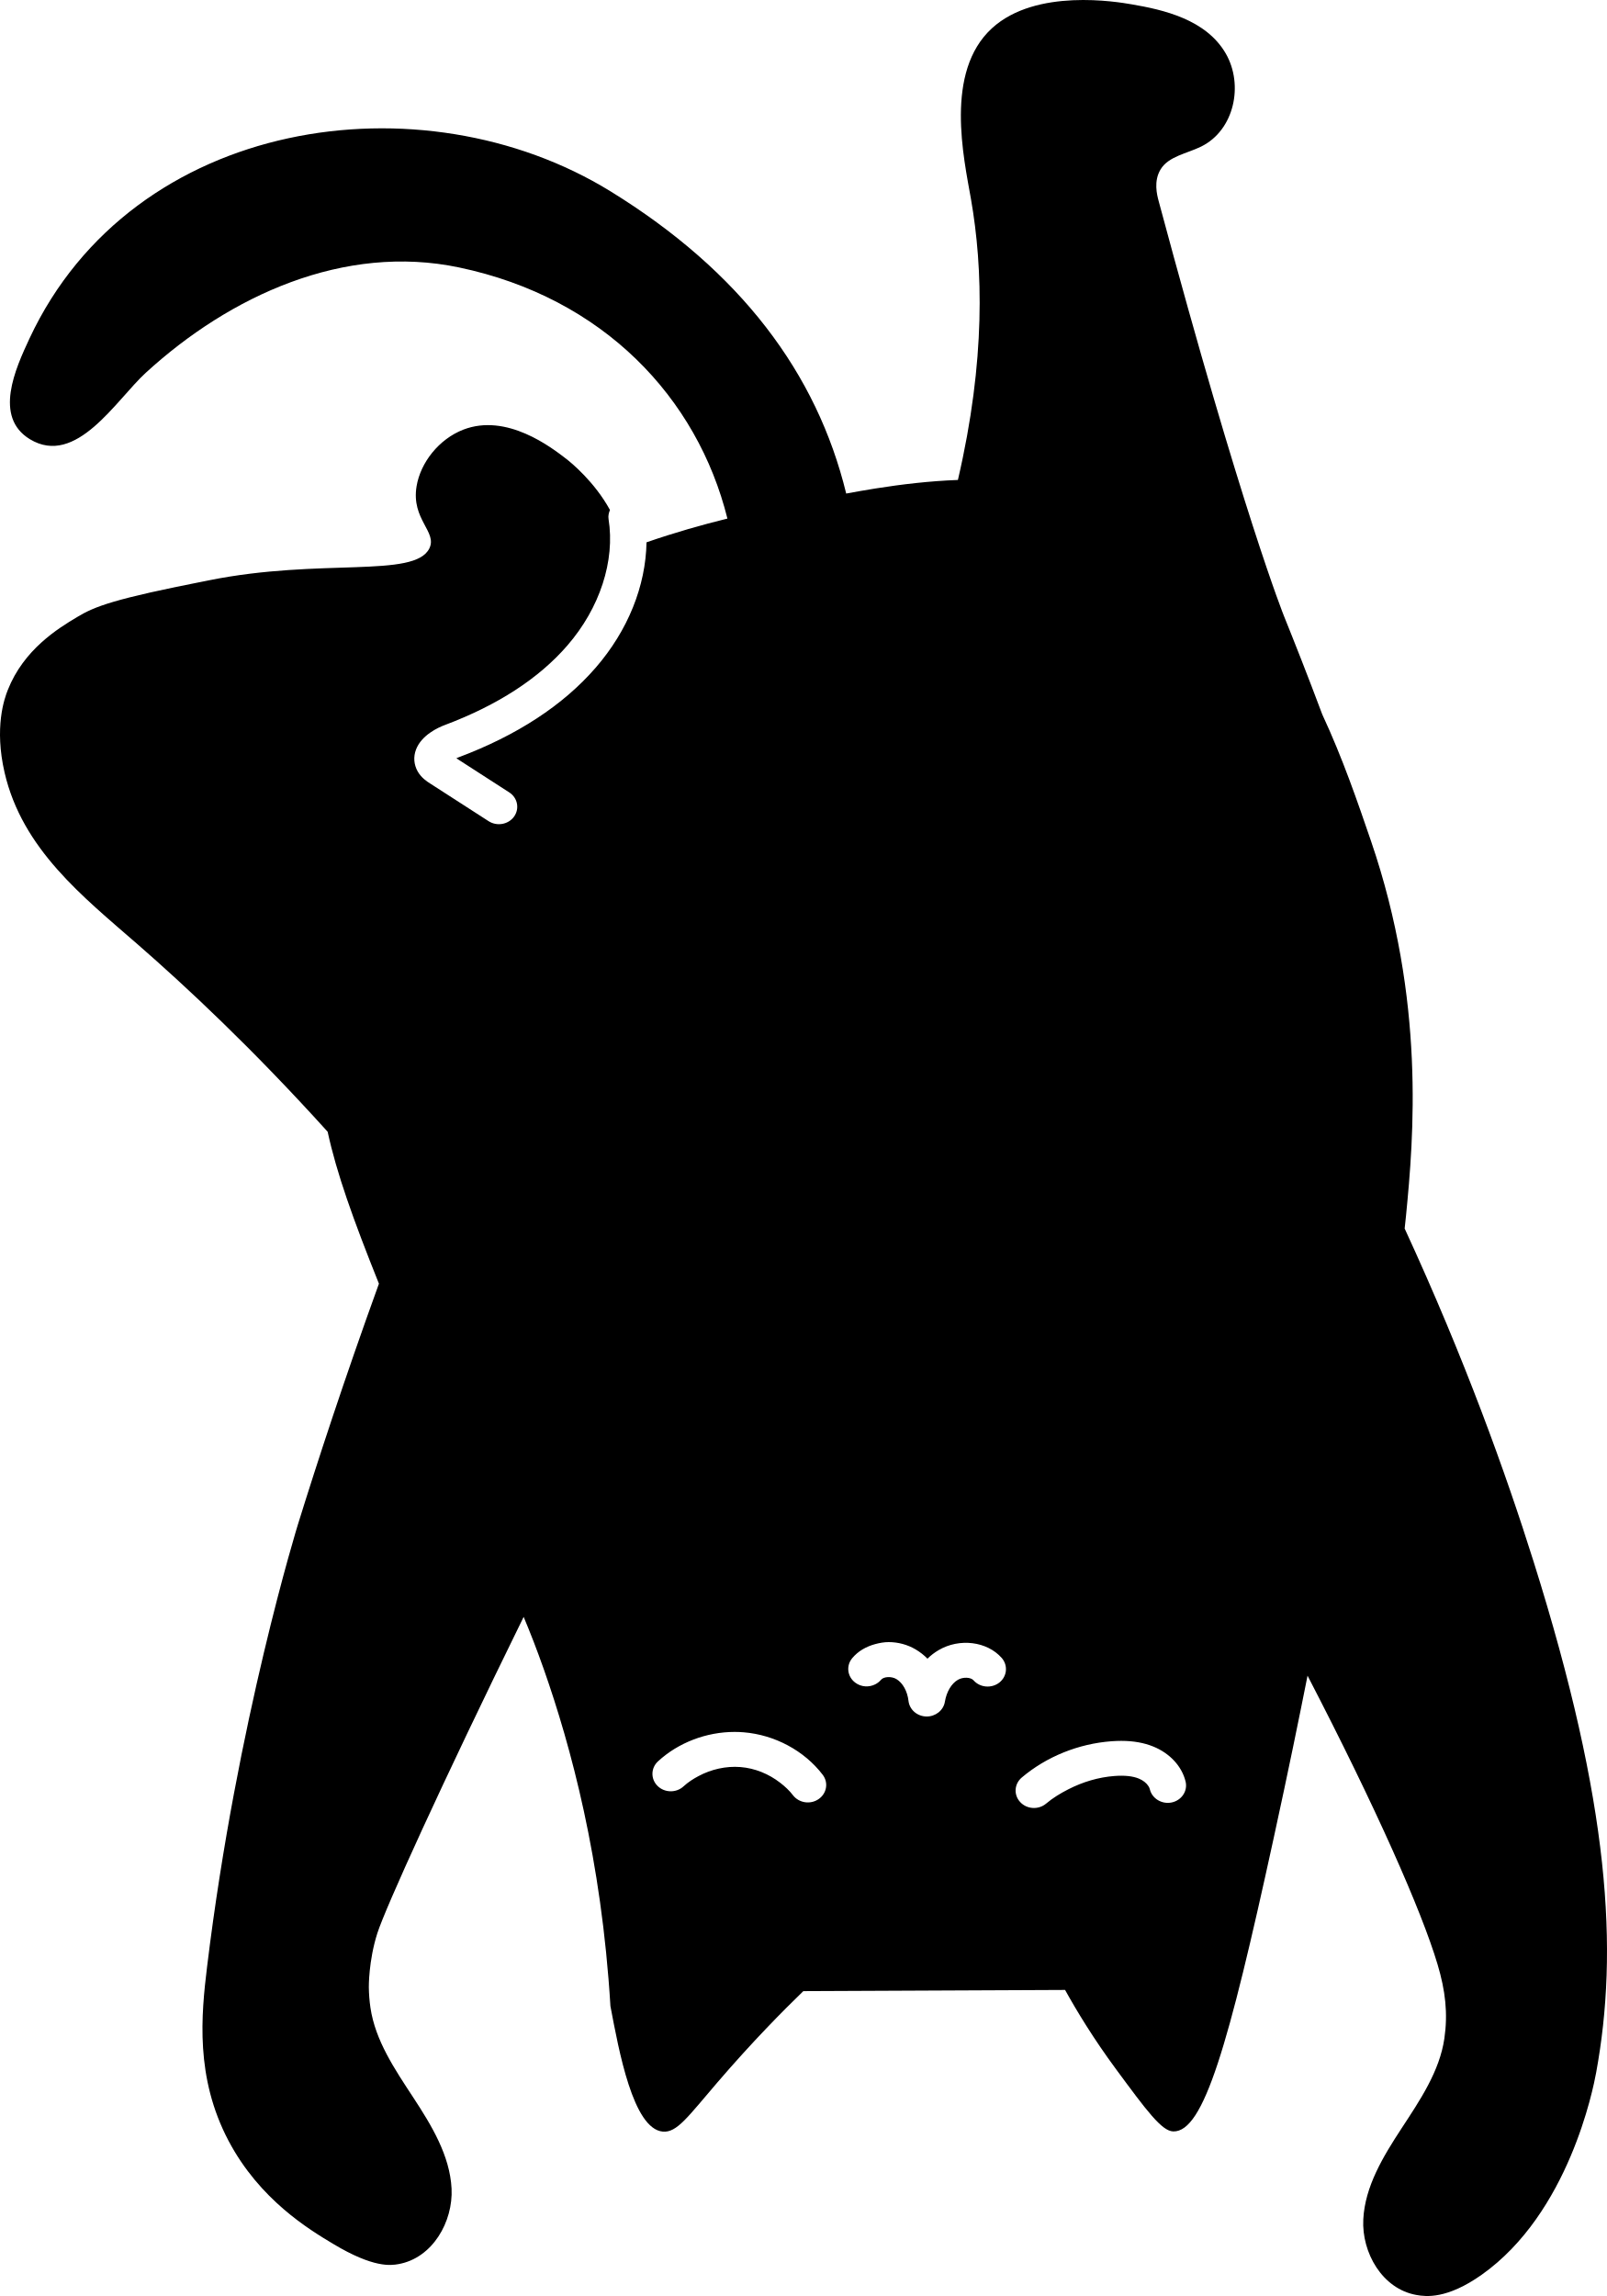
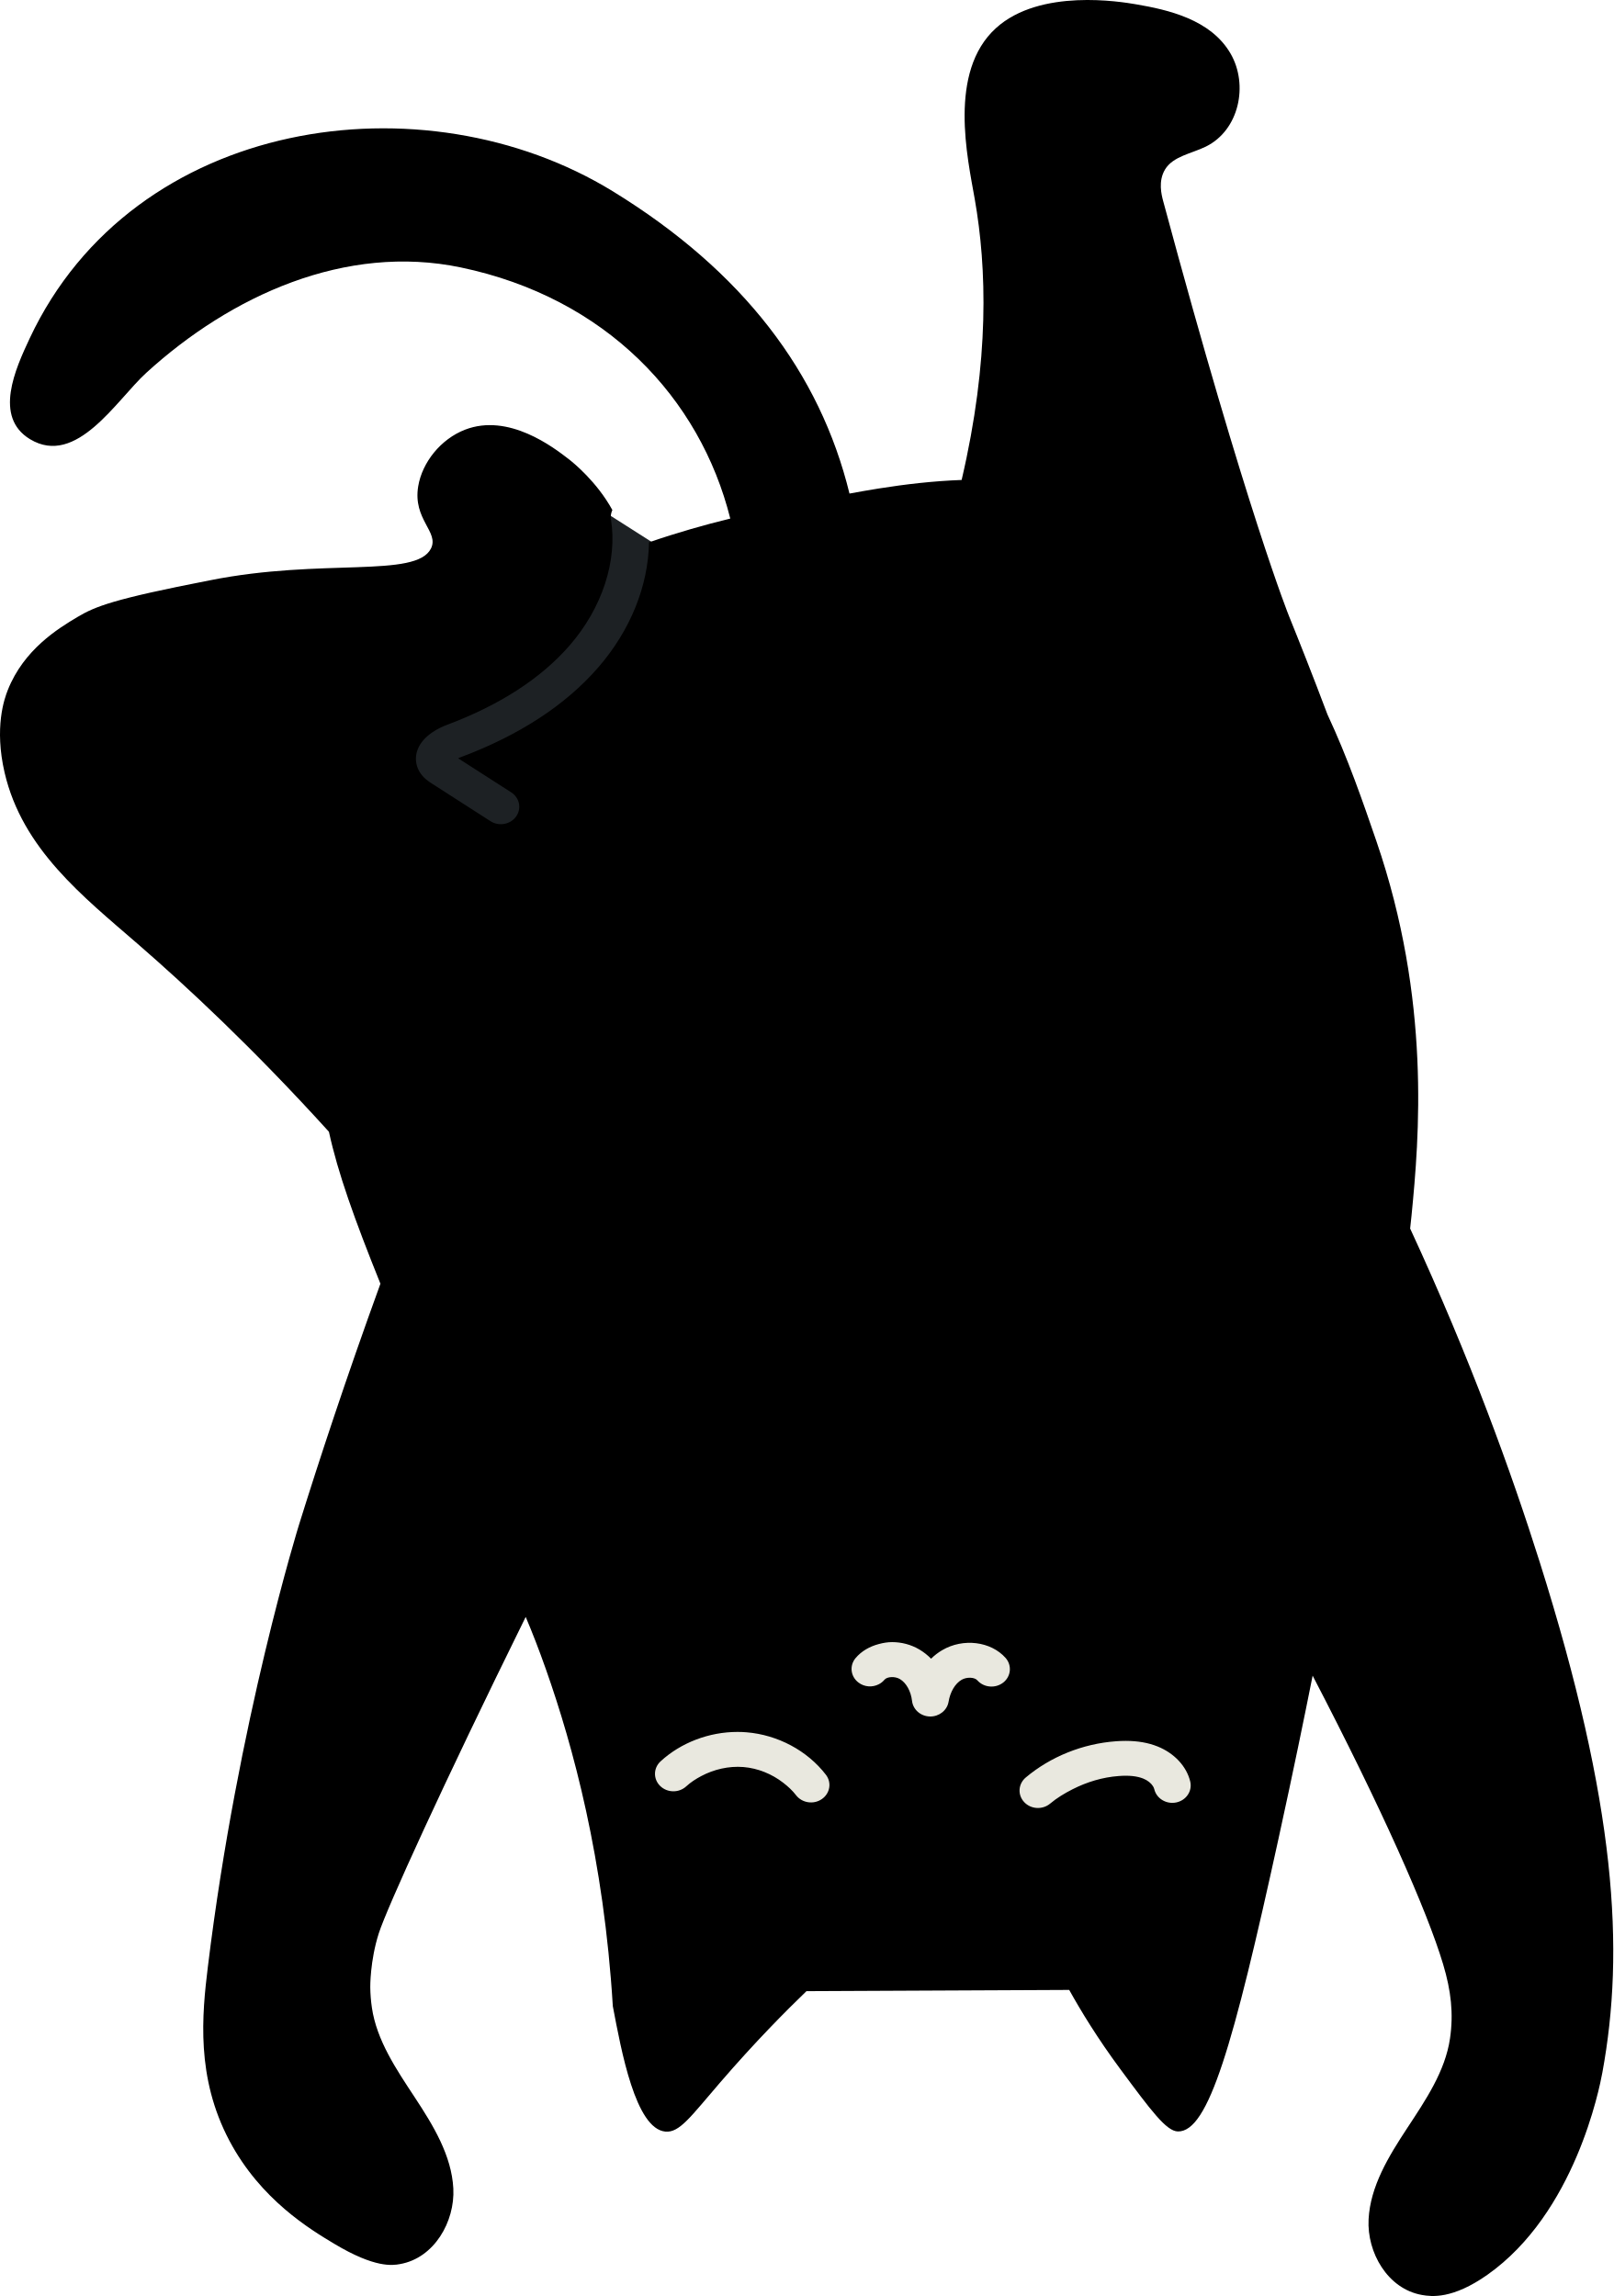
- <svg xmlns="http://www.w3.org/2000/svg" width="35" height="50" viewBox="0 0 35 50" fill="none">
-   <path d="M34.764 45.134C34.701 45.478 34.169 48.194 32.271 49.537C31.511 50.074 31.055 50.014 30.851 49.978C30.104 49.847 29.655 49.052 29.692 48.332C29.728 47.612 30.127 46.958 30.527 46.347C30.928 45.735 31.354 45.106 31.458 44.392C31.537 43.85 31.482 43.353 31.308 42.773C30.96 41.607 29.969 39.366 28.478 36.491C28.289 37.439 28.074 38.499 27.735 40.053C26.754 44.551 26.216 46.431 25.554 46.416C25.303 46.411 24.971 45.961 24.308 45.062C23.814 44.393 23.451 43.792 23.197 43.335C21.819 43.341 20.441 43.348 19.064 43.354C18.541 43.357 18.018 43.359 17.496 43.361C17.058 43.785 16.389 44.459 15.624 45.35C14.984 46.094 14.743 46.449 14.435 46.42C13.787 46.359 13.479 44.657 13.295 43.688C13.101 40.479 12.43 38.02 11.845 36.354C11.69 35.915 11.548 35.551 11.405 35.211C9.599 38.89 8.392 41.556 8.218 42.101C8.025 42.706 8.033 43.277 8.033 43.277C8.035 43.423 8.046 43.57 8.068 43.72C8.172 44.434 8.598 45.063 8.999 45.674C9.4 46.286 9.798 46.94 9.835 47.66C9.871 48.38 9.422 49.175 8.676 49.306C8.515 49.334 8.138 49.395 7.256 48.865C6.732 48.551 5.656 47.904 4.978 46.621C4.248 45.238 4.383 43.877 4.51 42.831C5.163 37.462 6.492 33.188 6.492 33.187C6.915 31.827 7.498 30.041 8.253 27.955C7.687 26.543 7.33 25.542 7.136 24.646C5.49 22.824 4.047 21.479 2.99 20.558C1.804 19.525 0.486 18.492 0.1 16.825C-0.127 15.844 0.093 15.218 0.17 15.025C0.518 14.145 1.26 13.688 1.679 13.438C2.063 13.208 2.449 13.048 4.554 12.637C6.985 12.148 9.025 12.596 9.35 11.945C9.532 11.581 8.952 11.316 9.073 10.589C9.159 10.072 9.56 9.563 10.089 9.357C11.036 8.99 12.009 9.743 12.337 9.996C12.435 10.072 12.948 10.489 13.285 11.106C13.259 11.167 13.243 11.233 13.254 11.303C13.4 12.212 13.064 13.242 12.356 14.058C11.735 14.775 10.839 15.356 9.693 15.787C9.543 15.842 9.181 16.008 9.061 16.322C9 16.482 9.013 16.651 9.098 16.801C9.177 16.939 9.298 17.018 9.371 17.064L10.642 17.883C10.824 18 11.073 17.956 11.197 17.782C11.32 17.608 11.273 17.372 11.09 17.255L9.939 16.513C9.954 16.506 9.97 16.499 9.986 16.493C11.259 16.015 12.264 15.359 12.973 14.541C13.68 13.726 14.064 12.758 14.081 11.81C14.696 11.597 15.293 11.428 15.843 11.293C15.188 8.663 13.142 6.483 9.997 5.824C7.497 5.299 5.01 6.437 3.174 8.119C2.529 8.709 1.659 10.177 0.65 9.564C-0.142 9.081 0.333 8.034 0.644 7.368C2.9 2.545 9.195 1.64 13.296 4.166C16.125 5.909 17.79 8.123 18.43 10.748C18.638 10.71 18.849 10.672 19.064 10.638C19.645 10.546 20.247 10.475 20.863 10.452C21.472 7.835 21.408 5.83 21.148 4.338C20.992 3.446 20.563 1.565 21.607 0.613C22.565 -0.262 24.331 0.04 24.645 0.094C25.335 0.212 26.266 0.42 26.697 1.166C27.09 1.847 26.885 2.835 26.16 3.192C25.85 3.345 25.448 3.403 25.276 3.691C25.123 3.946 25.198 4.24 25.235 4.378C27.054 11.16 27.967 13.422 27.967 13.422C28.182 13.955 28.47 14.681 28.799 15.559C29.241 16.507 29.569 17.465 29.86 18.315C31.049 21.788 30.788 24.784 30.623 26.471C30.613 26.571 30.604 26.665 30.593 26.754C31.907 29.601 32.799 32.092 33.4 34.003C35.071 39.314 35.251 42.472 34.764 45.134L34.764 45.134ZM17.918 38.649C17.518 38.125 16.874 37.779 16.195 37.724C16.13 37.719 16.065 37.716 16 37.716C15.385 37.716 14.773 37.949 14.331 38.357C14.173 38.503 14.169 38.743 14.323 38.894C14.476 39.044 14.73 39.048 14.888 38.901C14.985 38.812 15.096 38.74 15.213 38.678C15.49 38.53 15.812 38.456 16.126 38.481C16.444 38.506 16.746 38.632 16.992 38.823C17.096 38.903 17.192 38.992 17.271 39.095C17.401 39.264 17.65 39.303 17.829 39.179C18.008 39.056 18.048 38.819 17.918 38.649ZM21.817 36.105C21.498 35.743 20.895 35.669 20.443 35.935C20.355 35.986 20.273 36.049 20.2 36.121C20.125 36.044 20.039 35.977 19.945 35.921C19.763 35.813 19.557 35.76 19.355 35.76C19.256 35.76 19.158 35.778 19.064 35.803C18.869 35.855 18.69 35.955 18.562 36.109C18.424 36.273 18.453 36.512 18.626 36.642C18.755 36.74 18.927 36.749 19.064 36.679C19.11 36.655 19.153 36.623 19.188 36.581C19.247 36.51 19.416 36.501 19.523 36.565C19.662 36.648 19.763 36.83 19.787 37.042C19.809 37.231 19.975 37.376 20.175 37.38C20.372 37.385 20.548 37.248 20.579 37.06C20.615 36.843 20.721 36.663 20.863 36.581C20.972 36.517 21.141 36.522 21.203 36.592C21.345 36.753 21.596 36.774 21.767 36.64C21.935 36.506 21.958 36.266 21.817 36.105ZM25.822 38.798C25.743 38.467 25.48 38.181 25.117 38.034C24.915 37.952 24.685 37.911 24.42 37.911C24.352 37.911 24.282 37.914 24.209 37.919C23.488 37.973 22.794 38.253 22.254 38.709C22.089 38.848 22.074 39.088 22.22 39.244C22.366 39.402 22.619 39.416 22.784 39.277C22.932 39.152 23.098 39.052 23.271 38.964C23.581 38.806 23.92 38.703 24.271 38.676C24.497 38.659 24.67 38.678 24.803 38.732C24.896 38.77 24.972 38.831 25.013 38.897C25.027 38.919 25.038 38.942 25.043 38.965C25.092 39.169 25.307 39.297 25.52 39.252C25.736 39.206 25.871 39.002 25.822 38.798Z" fill="black" />
+ <svg xmlns="http://www.w3.org/2000/svg" width="85" height="121" viewBox="0 0 85 121" fill="none">
+   <rect x="32" y="79" width="31" height="20" fill="#E9E8DF" />
+   <rect x="28.749" y="25" width="14.013" height="20" transform="rotate(32.5095 28.7488 25)" fill="#1D2124" />
+   <path d="M84.426 109.224C84.273 110.057 82.983 116.628 78.371 119.88C76.528 121.18 75.419 121.033 74.923 120.946C73.11 120.629 72.018 118.705 72.108 116.963C72.197 115.22 73.165 113.639 74.138 112.159C75.112 110.678 76.146 109.157 76.398 107.428C76.59 106.118 76.456 104.915 76.034 103.511C75.19 100.688 72.782 95.266 69.161 88.308C68.702 90.603 68.179 93.168 67.356 96.928C64.973 107.814 63.669 112.364 62.059 112.328C61.45 112.314 60.645 111.226 59.033 109.05C57.834 107.431 56.951 105.978 56.335 104.87C52.99 104.885 49.643 104.901 46.297 104.917C45.028 104.923 43.759 104.929 42.491 104.935C41.427 105.96 39.803 107.59 37.945 109.746C36.39 111.548 35.804 112.406 35.058 112.336C33.482 112.189 32.735 108.071 32.288 105.726C31.817 97.959 30.187 92.008 28.765 87.977C28.39 86.913 28.046 86.034 27.698 85.212C23.311 94.113 20.381 100.565 19.958 101.885C19.49 103.348 19.509 104.729 19.509 104.729C19.513 105.083 19.541 105.438 19.594 105.802C19.847 107.53 20.88 109.052 21.854 110.532C22.828 112.013 23.795 113.594 23.885 115.337C23.973 117.079 22.881 119.003 21.07 119.319C20.68 119.388 19.764 119.537 17.621 118.254C16.349 117.492 13.736 115.927 12.09 112.822C10.316 109.476 10.643 106.181 10.952 103.65C12.539 90.657 15.767 80.313 15.767 80.313C16.794 77.022 18.21 72.7 20.044 67.652C18.669 64.234 17.802 61.811 17.33 59.643C13.333 55.234 9.829 51.979 7.262 49.75C4.381 47.25 1.18 44.75 0.242 40.716C-0.308 38.342 0.226 36.828 0.412 36.362C1.257 34.23 3.06 33.124 4.077 32.519C5.011 31.963 5.948 31.575 11.059 30.583C16.964 29.399 21.919 30.483 22.706 28.908C23.148 28.026 21.74 27.385 22.035 25.624C22.244 24.373 23.216 23.142 24.503 22.644C26.803 21.756 29.165 23.578 29.96 24.192C30.199 24.375 31.445 25.384 32.264 26.877C32.2 27.025 32.162 27.184 32.189 27.354C32.542 29.553 31.727 32.044 30.008 34.02C28.499 35.755 26.323 37.162 23.54 38.204C23.176 38.339 22.297 38.739 22.005 39.5C21.857 39.885 21.89 40.296 22.095 40.658C22.288 40.993 22.582 41.183 22.757 41.295L25.845 43.278C26.287 43.561 26.892 43.453 27.192 43.032C27.493 42.612 27.377 42.041 26.933 41.756L24.138 39.962C24.174 39.945 24.213 39.928 24.253 39.913C27.345 38.757 29.785 37.169 31.506 35.19C33.223 33.217 34.154 30.874 34.196 28.58C35.691 28.065 37.14 27.655 38.477 27.329C36.885 20.964 31.915 15.69 24.279 14.094C18.206 12.825 12.167 15.578 7.707 19.648C6.142 21.075 4.028 24.629 1.58 23.144C-0.345 21.977 0.809 19.443 1.565 17.83C7.042 6.158 22.331 3.968 32.291 10.083C39.16 14.301 43.203 19.658 44.758 26.011C45.264 25.917 45.776 25.827 46.297 25.744C47.708 25.52 49.173 25.349 50.667 25.294C52.147 18.961 51.991 14.108 51.359 10.499C50.981 8.34 49.938 3.788 52.474 1.483C54.801 -0.634 59.089 0.097 59.851 0.226C61.528 0.513 63.789 1.017 64.835 2.822C65.79 4.469 65.293 6.861 63.533 7.726C62.779 8.096 61.803 8.234 61.383 8.933C61.014 9.549 61.196 10.26 61.285 10.595C65.703 27.006 67.92 32.48 67.92 32.48C68.442 33.77 69.141 35.529 69.941 37.652C71.014 39.947 71.811 42.265 72.518 44.323C75.404 52.727 74.772 59.977 74.371 64.06C74.347 64.303 74.323 64.53 74.298 64.744C77.488 71.634 79.654 77.661 81.114 82.287C85.172 95.139 85.61 102.781 84.426 109.224ZM43.516 93.531C42.544 92.263 40.98 91.426 39.331 91.292C39.173 91.279 39.015 91.273 38.857 91.273C37.364 91.273 35.877 91.835 34.804 92.824C34.42 93.177 34.411 93.759 34.785 94.123C35.156 94.486 35.772 94.497 36.157 94.141C36.391 93.926 36.661 93.752 36.945 93.601C37.618 93.243 38.4 93.063 39.164 93.123C39.934 93.185 40.67 93.489 41.267 93.952C41.519 94.146 41.752 94.36 41.943 94.609C42.259 95.019 42.864 95.113 43.299 94.814C43.734 94.516 43.831 93.941 43.516 93.531ZM52.983 87.374C52.209 86.499 50.745 86.318 49.647 86.962C49.433 87.086 49.235 87.239 49.056 87.414C48.874 87.226 48.666 87.063 48.439 86.928C47.996 86.667 47.495 86.54 47.005 86.54C46.763 86.54 46.528 86.581 46.298 86.643C45.824 86.768 45.391 87.011 45.078 87.383C44.744 87.781 44.815 88.359 45.236 88.674C45.548 88.911 45.967 88.933 46.298 88.763C46.411 88.706 46.514 88.627 46.599 88.525C46.741 88.354 47.152 88.333 47.413 88.487C47.75 88.687 47.996 89.129 48.054 89.641C48.108 90.099 48.51 90.45 48.996 90.46C49.476 90.471 49.902 90.14 49.978 89.684C50.066 89.159 50.323 88.725 50.667 88.525C50.933 88.371 51.343 88.383 51.494 88.554C51.838 88.943 52.448 88.994 52.862 88.669C53.272 88.344 53.326 87.764 52.983 87.374ZM62.712 93.89C62.52 93.089 61.879 92.399 60.998 92.042C60.507 91.844 59.95 91.745 59.307 91.745C59.142 91.745 58.971 91.752 58.794 91.765C57.044 91.895 55.357 92.573 54.045 93.675C53.645 94.012 53.607 94.592 53.963 94.972C54.319 95.354 54.932 95.386 55.332 95.049C55.691 94.748 56.096 94.505 56.516 94.292C57.267 93.911 58.091 93.66 58.944 93.597C59.493 93.555 59.913 93.602 60.236 93.732C60.462 93.823 60.647 93.97 60.747 94.131C60.78 94.184 60.805 94.24 60.818 94.295C60.937 94.79 61.459 95.099 61.978 94.989C62.502 94.878 62.829 94.386 62.712 93.89Z" fill="black" />
</svg>
